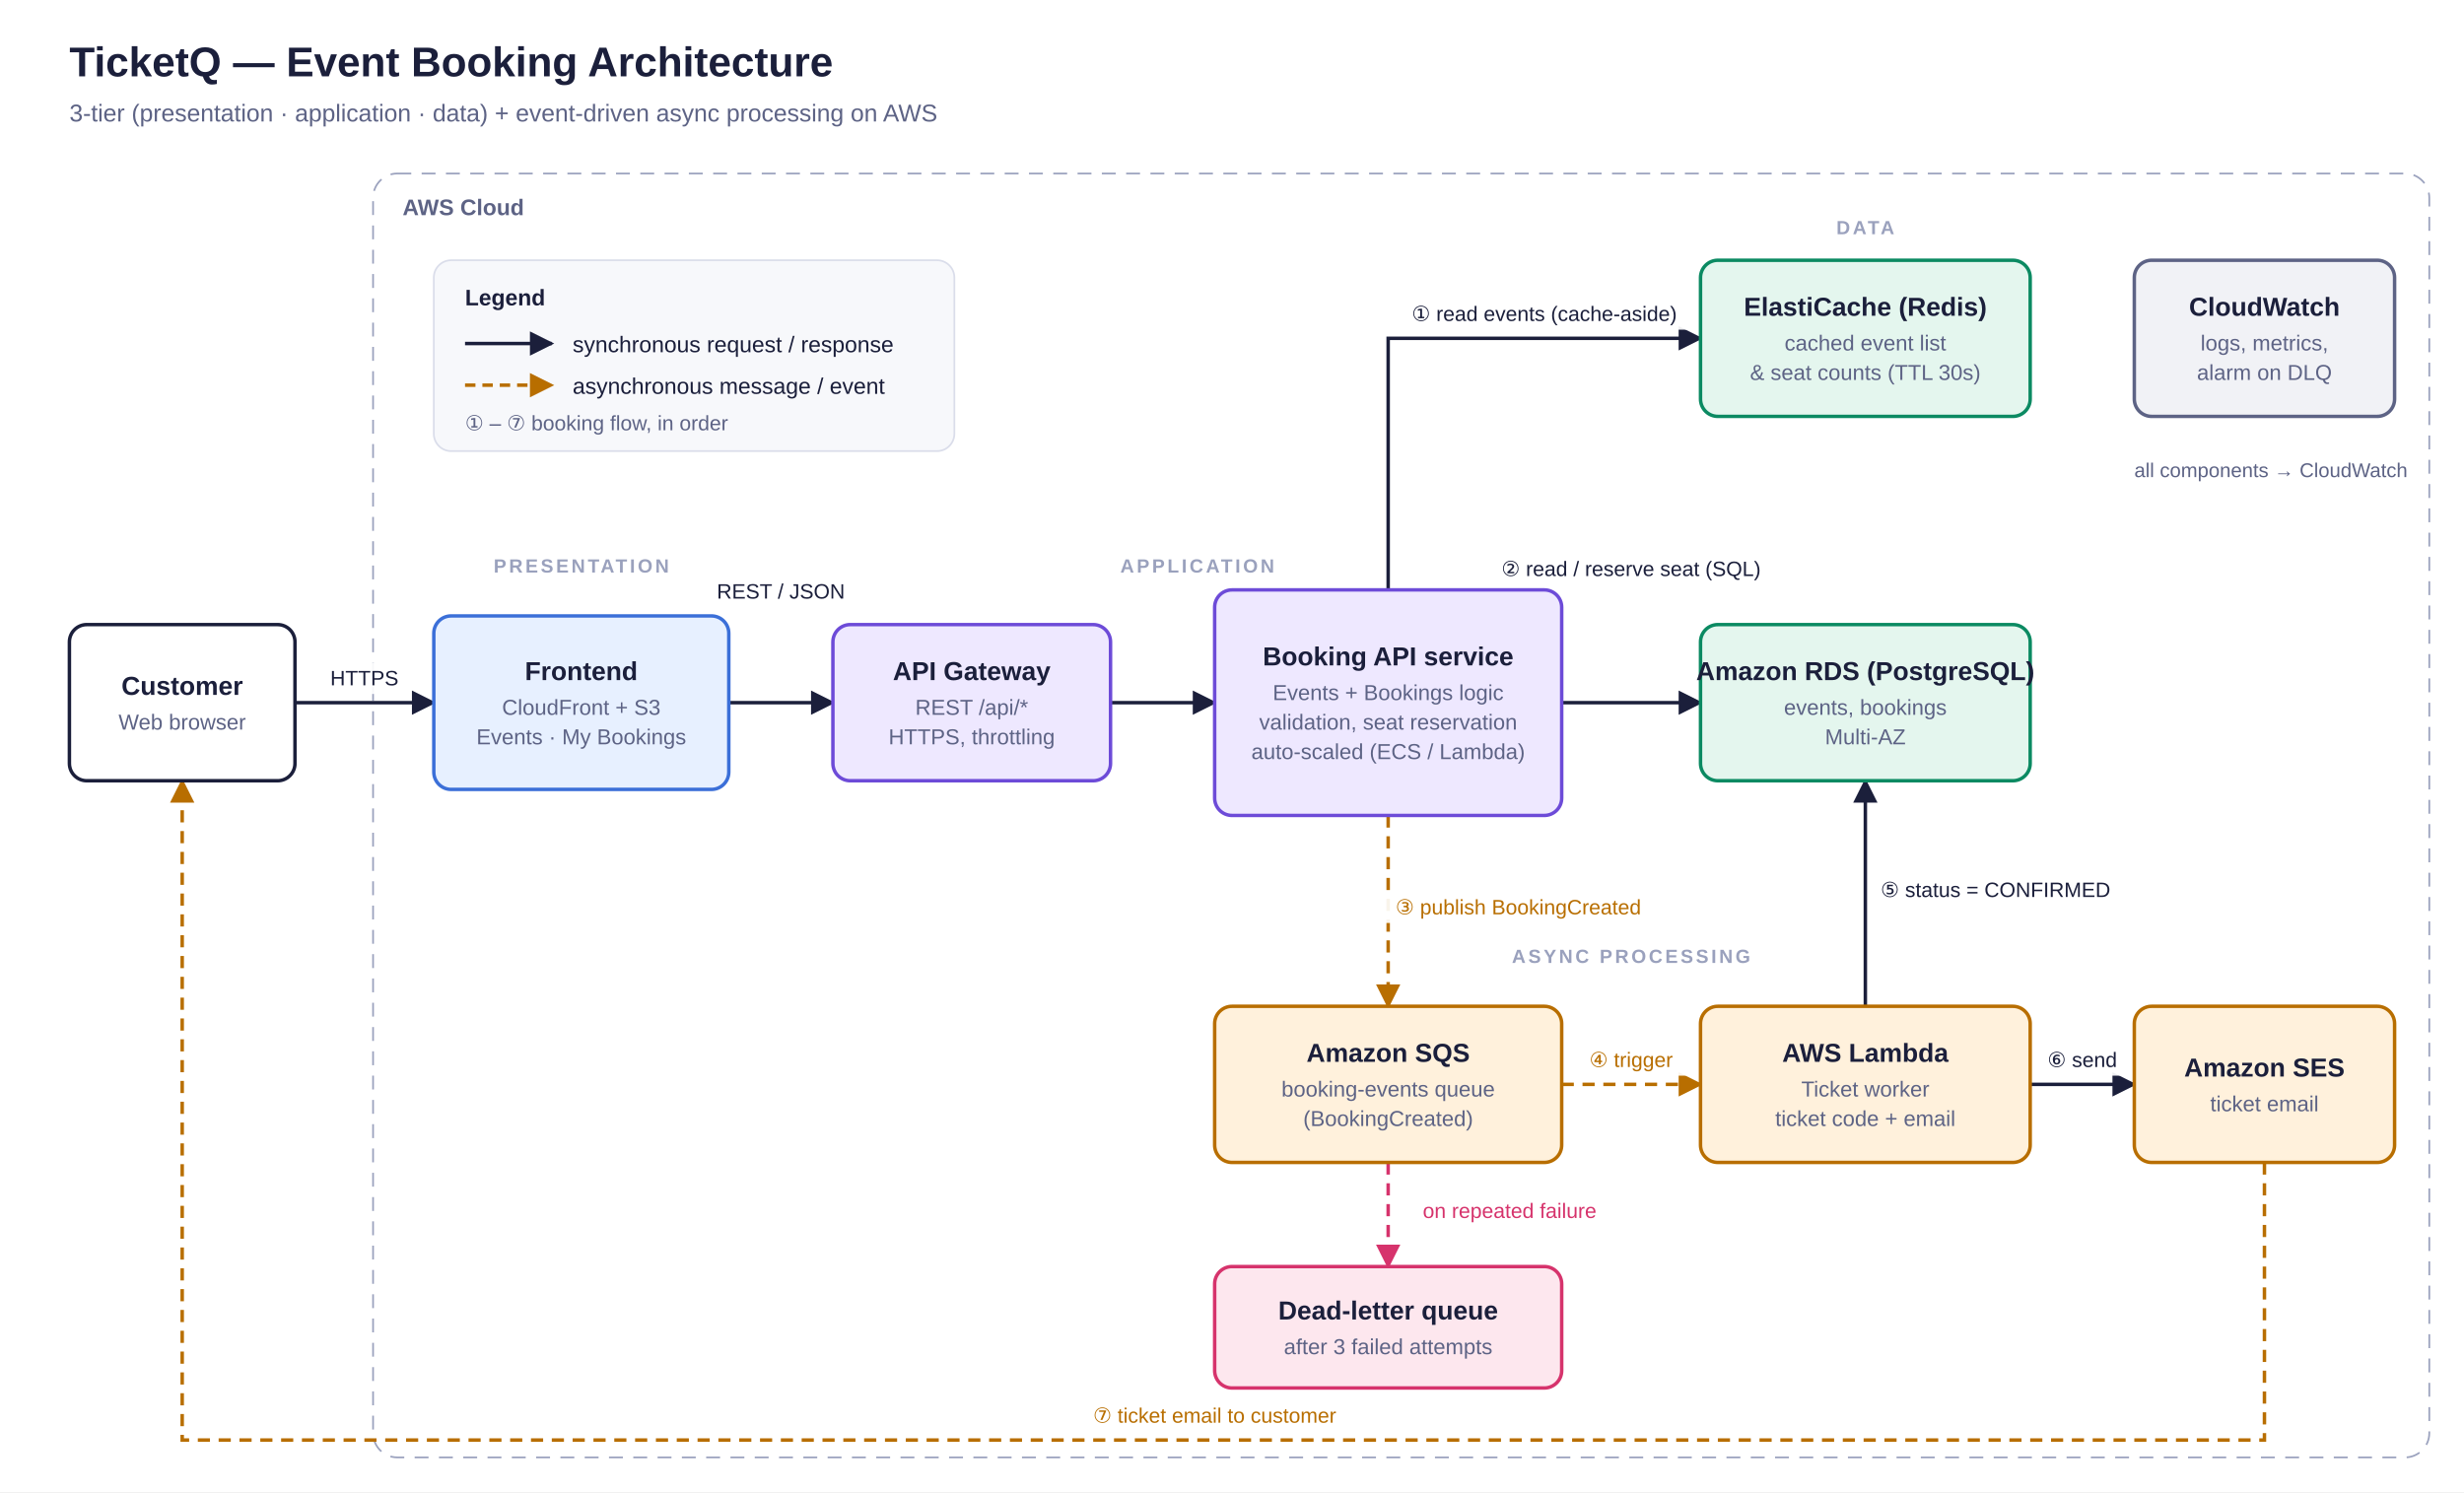
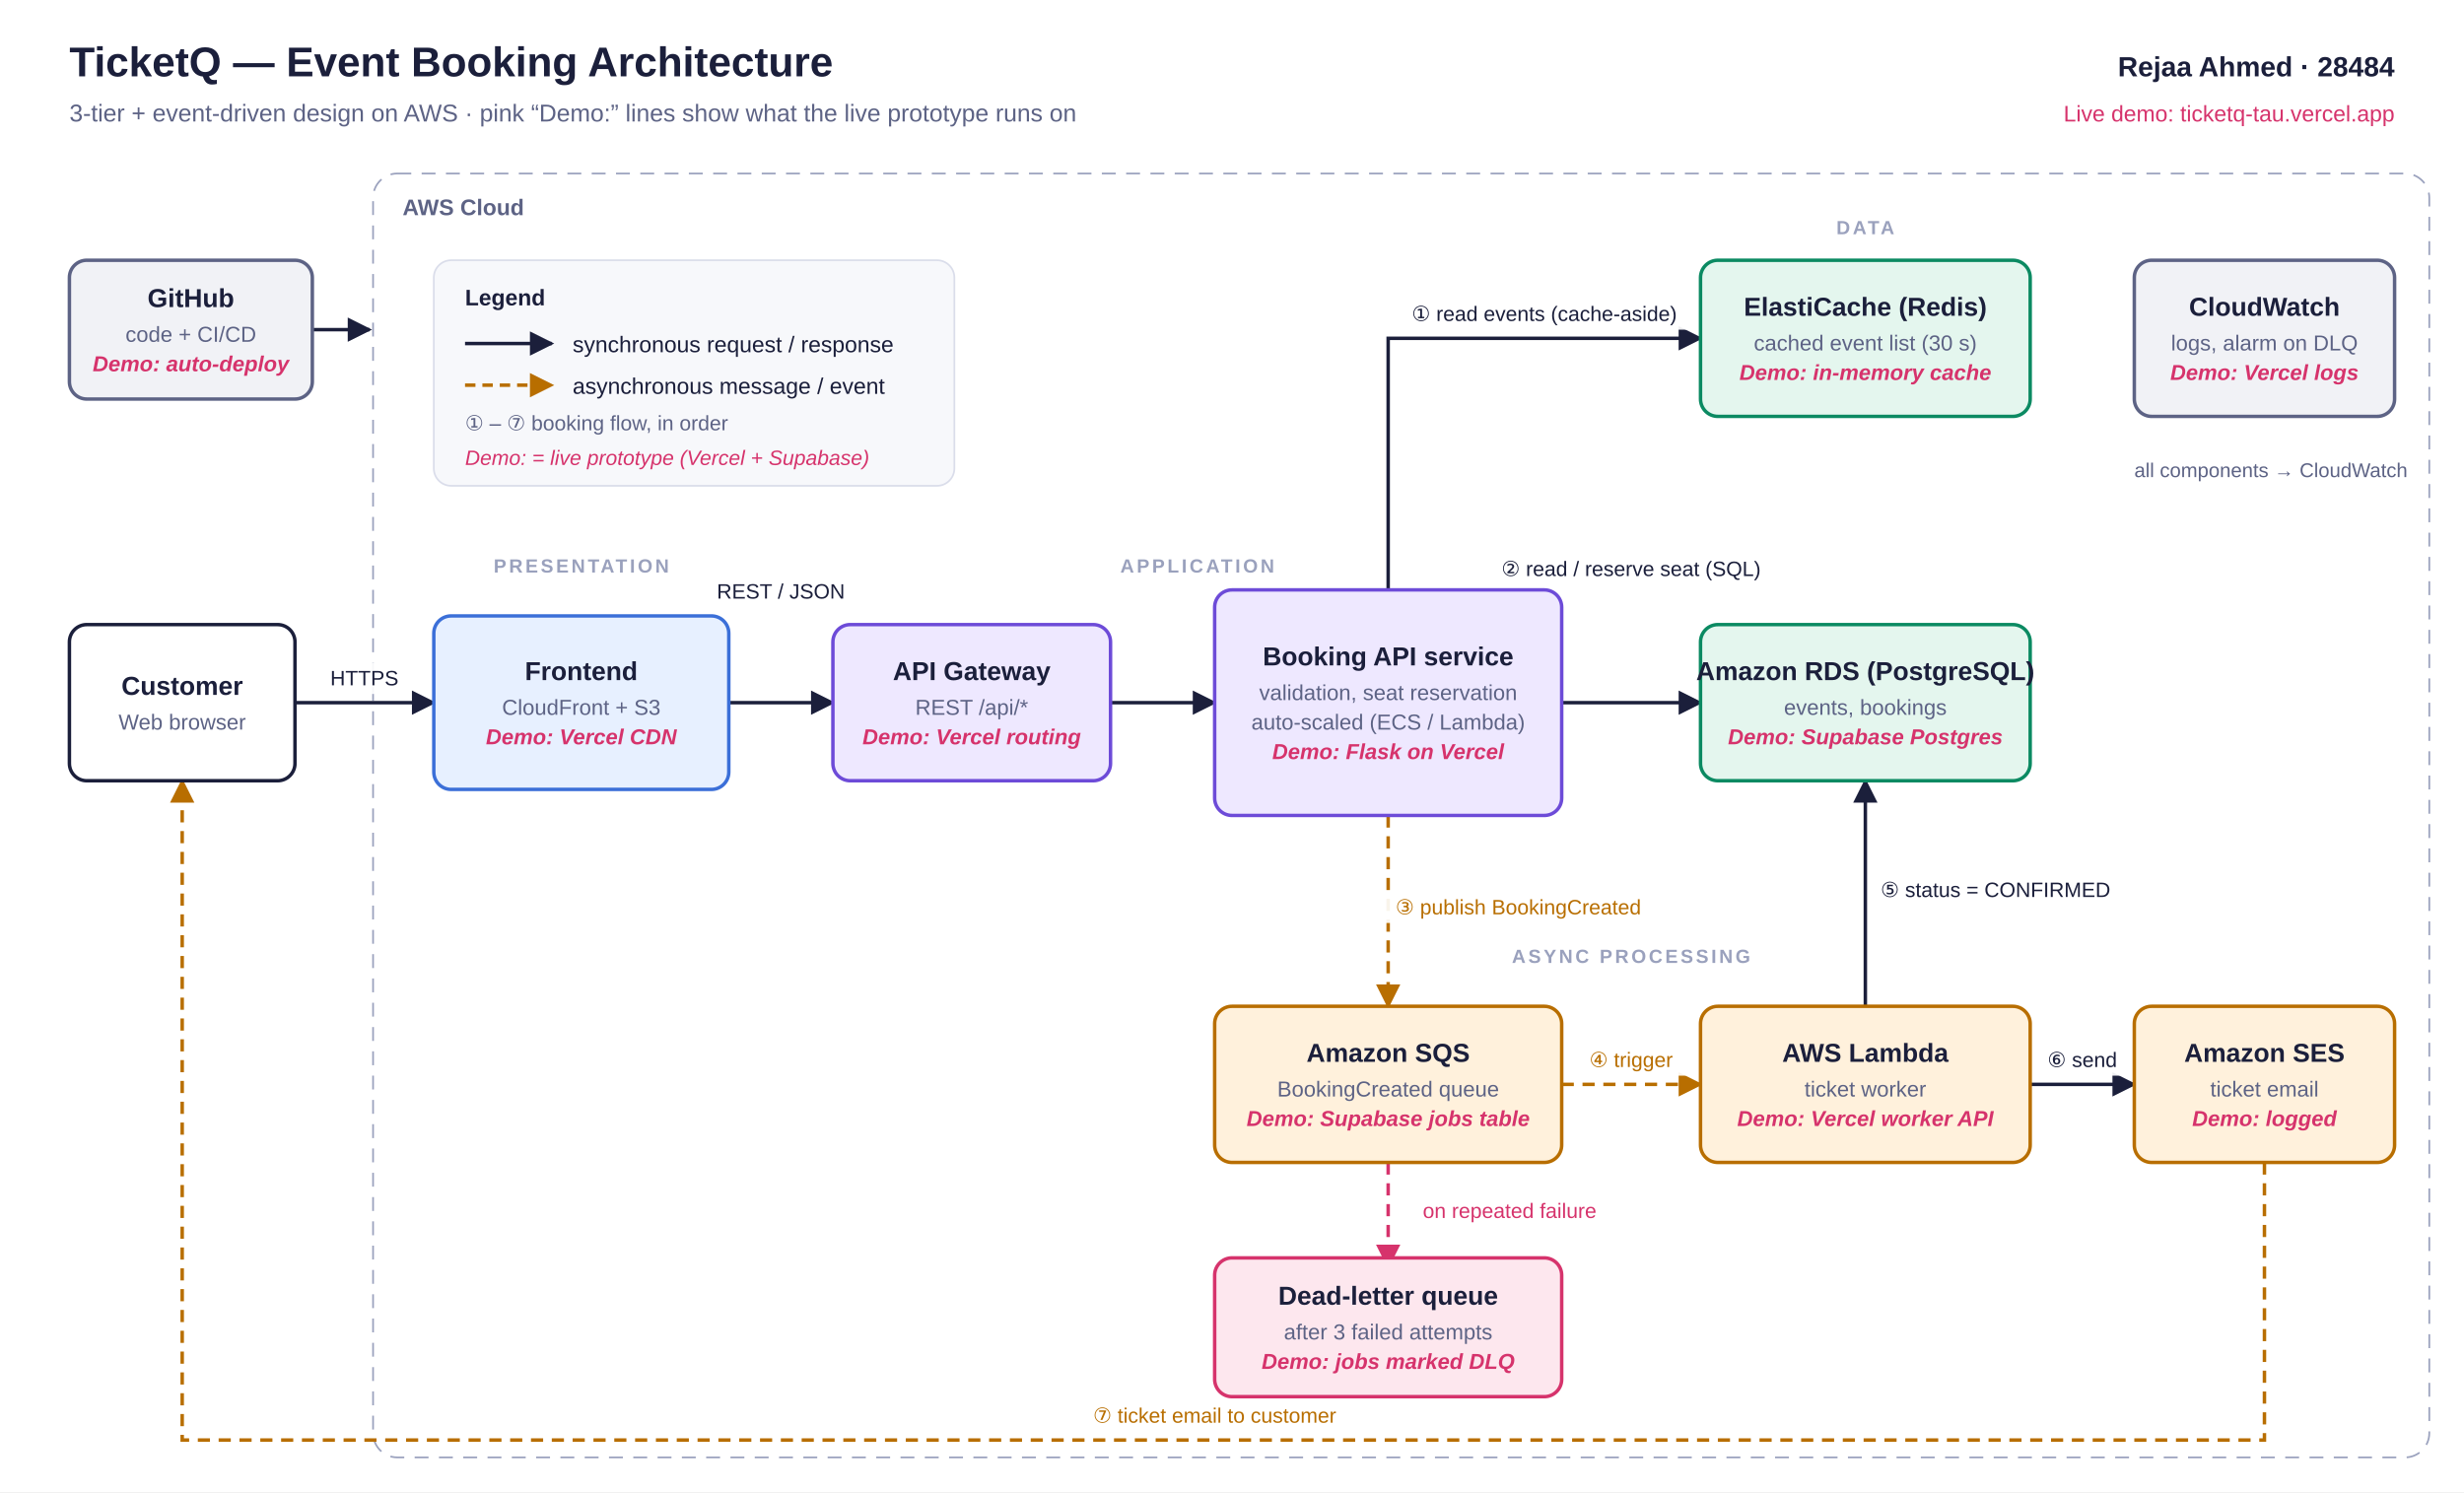
<svg xmlns="http://www.w3.org/2000/svg" width="1420" height="860" viewBox="0 0 1420 860" font-family="Segoe UI, Arial, sans-serif">
  <defs>
    <marker id="a0" viewBox="0 0 10 10" refX="9" refY="5" markerWidth="7" markerHeight="7" orient="auto">
      <path d="M0,0 L10,5 L0,10 z" fill="#1B1F3B" />
    </marker>
    <marker id="a1" viewBox="0 0 10 10" refX="9" refY="5" markerWidth="7" markerHeight="7" orient="auto">
      <path d="M0,0 L10,5 L0,10 z" fill="#B86E00" />
    </marker>
    <marker id="a2" viewBox="0 0 10 10" refX="9" refY="5" markerWidth="7" markerHeight="7" orient="auto">
      <path d="M0,0 L10,5 L0,10 z" fill="#D6336C" />
    </marker>
  </defs>
  <rect width="1420" height="860" fill="#FFFFFF" />
  <text x="40" y="44" font-size="24" font-weight="700" fill="#1B1F3B">TicketQ — Event Booking Architecture</text>
-   <text x="40" y="70" font-size="14" fill="#5D6385">3-tier (presentation · application · data) + event-driven async processing on AWS</text>
+   <text x="40" y="70" font-size="14" fill="#5D6385">3-tier + event-driven design on AWS · pink “Demo:” lines show what the live prototype runs on</text>
+   <text x="1380" y="44" font-size="16" font-weight="700" fill="#1B1F3B" text-anchor="end">Rejaa Ahmed · 28484</text>
+   <text x="1380" y="70" font-size="13" fill="#D6336C" text-anchor="end">Live demo: ticketq-tau.vercel.app</text>
  <rect x="215" y="100" width="1185" height="740" rx="14" fill="none" stroke="#9AA1BD" stroke-dasharray="8 6" />
  <text x="232" y="124" font-size="13" font-weight="700" fill="#5D6385">AWS Cloud</text>
  <text x="335" y="330" font-size="11" font-weight="700" letter-spacing="1.5" fill="#9AA1BD" text-anchor="middle">PRESENTATION</text>
  <text x="690" y="330" font-size="11" font-weight="700" letter-spacing="1.5" fill="#9AA1BD" text-anchor="middle">APPLICATION</text>
  <text x="1075" y="135" font-size="11" font-weight="700" letter-spacing="1.5" fill="#9AA1BD" text-anchor="middle">DATA</text>
  <text x="940" y="555" font-size="11" font-weight="700" letter-spacing="1.5" fill="#9AA1BD" text-anchor="middle">ASYNC PROCESSING</text>
-   <rect x="250" y="150" width="300" height="110" rx="10" fill="#F7F8FB" stroke="#DADDEA" />
+   <rect x="250" y="150" width="300" height="130" rx="10" fill="#F7F8FB" stroke="#DADDEA" />
  <text x="268" y="176" font-size="13" font-weight="700" fill="#1B1F3B">Legend</text>
  <line x1="268" y1="198" x2="318" y2="198" stroke="#1B1F3B" stroke-width="2" marker-end="url(#a0)" />
  <text x="330" y="203" font-size="13" fill="#1B1F3B">synchronous request / response</text>
  <line x1="268" y1="222" x2="318" y2="222" stroke="#B86E00" stroke-width="2" stroke-dasharray="6 4" marker-end="url(#a1)" />
  <text x="330" y="227" font-size="13" fill="#1B1F3B">asynchronous message / event</text>
  <text x="268" y="248" font-size="12" fill="#5D6385">① – ⑦ booking flow, in order</text>
+   <text x="268" y="268" font-size="12" font-style="italic" fill="#D6336C">Demo: = live prototype (Vercel + Supabase)</text>
  <polyline points="170,405 250,405" fill="none" stroke="#1B1F3B" stroke-width="2" marker-end="url(#a0)" />
  <rect x="188.5" y="382" width="43.0" height="18" rx="4" fill="#FFFFFF" opacity="0.92" />
  <text x="210" y="395" font-size="12" fill="#1B1F3B" text-anchor="middle">HTTPS</text>
  <polyline points="420,405 480,405" fill="none" stroke="#1B1F3B" stroke-width="2" marker-end="url(#a0)" />
  <rect x="408.7" y="332" width="82.6" height="18" rx="4" fill="#FFFFFF" opacity="0.92" />
  <text x="450" y="345" font-size="12" fill="#1B1F3B" text-anchor="middle">REST / JSON</text>
  <polyline points="640,405 700,405" fill="none" stroke="#1B1F3B" stroke-width="2" marker-end="url(#a0)" />
  <polyline points="800,340 800,195 980,195" fill="none" stroke="#1B1F3B" stroke-width="2" marker-end="url(#a0)" />
  <rect x="795.9" y="172" width="188.2" height="18" rx="4" fill="#FFFFFF" opacity="0.92" />
  <text x="890" y="185" font-size="12" fill="#1B1F3B" text-anchor="middle">① read events (cache-aside)</text>
  <polyline points="900,405 980,405" fill="none" stroke="#1B1F3B" stroke-width="2" marker-end="url(#a0)" />
  <rect x="845.9" y="319" width="188.2" height="18" rx="4" fill="#FFFFFF" opacity="0.92" />
  <text x="940" y="332" font-size="12" fill="#1B1F3B" text-anchor="middle">② read / reserve seat (SQL)</text>
  <polyline points="800,470 800,580" fill="none" stroke="#B86E00" stroke-width="2" stroke-dasharray="7 5" marker-end="url(#a1)" />
  <rect x="790.8" y="514" width="168.4" height="18" rx="4" fill="#FFFFFF" opacity="0.92" />
  <text x="875" y="527" font-size="12" fill="#B86E00" text-anchor="middle">③ publish BookingCreated</text>
  <polyline points="900,625 980,625" fill="none" stroke="#B86E00" stroke-width="2" stroke-dasharray="7 5" marker-end="url(#a1)" />
  <rect x="905.3" y="602" width="69.4" height="18" rx="4" fill="#FFFFFF" opacity="0.92" />
  <text x="940" y="615" font-size="12" fill="#B86E00" text-anchor="middle">④ trigger</text>
  <polyline points="1075,580 1075,450" fill="none" stroke="#1B1F3B" stroke-width="2" marker-end="url(#a0)" />
  <rect x="1079.0" y="504" width="142.0" height="18" rx="4" fill="#FFFFFF" opacity="0.92" />
  <text x="1150" y="517" font-size="12" fill="#1B1F3B" text-anchor="middle">⑤ status = CONFIRMED</text>
  <polyline points="1170,625 1230,625" fill="none" stroke="#1B1F3B" stroke-width="2" marker-end="url(#a0)" />
  <rect x="1175.2" y="602" width="49.6" height="18" rx="4" fill="#FFFFFF" opacity="0.92" />
  <text x="1200" y="615" font-size="12" fill="#1B1F3B" text-anchor="middle">⑥ send</text>
  <polyline points="800,670 800,730" fill="none" stroke="#D6336C" stroke-width="2" stroke-dasharray="7 5" marker-end="url(#a2)" />
  <rect x="802.3" y="689" width="135.4" height="18" rx="4" fill="#FFFFFF" opacity="0.92" />
  <text x="870" y="702" font-size="12" fill="#D6336C" text-anchor="middle">on repeated failure</text>
  <polyline points="1305,670 1305,830 105,830 105,450" fill="none" stroke="#B86E00" stroke-width="2" stroke-dasharray="7 5" marker-end="url(#a1)" />
  <rect x="609.2" y="807" width="181.6" height="18" rx="4" fill="#FFFFFF" opacity="0.92" />
  <text x="700" y="820" font-size="12" fill="#B86E00" text-anchor="middle">⑦ ticket email to customer</text>
+   <polyline points="180,190 213,190" fill="none" stroke="#1B1F3B" stroke-width="2" marker-end="url(#a0)" />
  <rect x="40" y="360" width="130" height="90" rx="10" fill="#FFFFFF" stroke="#1B1F3B" stroke-width="2" />
  <text x="105.0" y="400.5" font-size="15" font-weight="700" fill="#1B1F3B" text-anchor="middle">Customer</text>
  <text x="105.0" y="420.5" font-size="12.5" font-weight="400" fill="#5D6385" text-anchor="middle">Web browser</text>
+   <rect x="40" y="150" width="140" height="80" rx="10" fill="#F1F2F6" stroke="#5D6385" stroke-width="2" />
+   <text x="110.0" y="177.0" font-size="15" font-weight="700" fill="#1B1F3B" text-anchor="middle">GitHub</text>
+   <text x="110.0" y="197.0" font-size="12.5" font-weight="400" fill="#5D6385" text-anchor="middle">code + CI/CD</text>
+   <text x="110.0" y="214.0" font-size="12.5" font-weight="600" font-style="italic" fill="#D6336C" text-anchor="middle">Demo: auto-deploy</text>
  <rect x="250" y="355" width="170" height="100" rx="10" fill="#E7F0FF" stroke="#3B6FD8" stroke-width="2" />
  <text x="335.0" y="392.0" font-size="15" font-weight="700" fill="#1B1F3B" text-anchor="middle">Frontend</text>
  <text x="335.0" y="412.0" font-size="12.5" font-weight="400" fill="#5D6385" text-anchor="middle">CloudFront + S3</text>
-   <text x="335.0" y="429.0" font-size="12.5" font-weight="400" fill="#5D6385" text-anchor="middle">Events · My Bookings</text>
+   <text x="335.0" y="429.0" font-size="12.5" font-weight="600" font-style="italic" fill="#D6336C" text-anchor="middle">Demo: Vercel CDN</text>
  <rect x="480" y="360" width="160" height="90" rx="10" fill="#EEE8FF" stroke="#6D4BD8" stroke-width="2" />
  <text x="560.0" y="392.0" font-size="15" font-weight="700" fill="#1B1F3B" text-anchor="middle">API Gateway</text>
  <text x="560.0" y="412.0" font-size="12.5" font-weight="400" fill="#5D6385" text-anchor="middle">REST  /api/*</text>
-   <text x="560.0" y="429.0" font-size="12.5" font-weight="400" fill="#5D6385" text-anchor="middle">HTTPS, throttling</text>
+   <text x="560.0" y="429.0" font-size="12.5" font-weight="600" font-style="italic" fill="#D6336C" text-anchor="middle">Demo: Vercel routing</text>
  <rect x="700" y="340" width="200" height="130" rx="10" fill="#EEE8FF" stroke="#6D4BD8" stroke-width="2" />
  <text x="800.0" y="383.5" font-size="15" font-weight="700" fill="#1B1F3B" text-anchor="middle">Booking API service</text>
-   <text x="800.0" y="403.5" font-size="12.5" font-weight="400" fill="#5D6385" text-anchor="middle">Events + Bookings logic</text>
-   <text x="800.0" y="420.5" font-size="12.5" font-weight="400" fill="#5D6385" text-anchor="middle">validation, seat reservation</text>
-   <text x="800.0" y="437.5" font-size="12.5" font-weight="400" fill="#5D6385" text-anchor="middle">auto-scaled (ECS / Lambda)</text>
+   <text x="800.0" y="403.5" font-size="12.5" font-weight="400" fill="#5D6385" text-anchor="middle">validation, seat reservation</text>
+   <text x="800.0" y="420.5" font-size="12.5" font-weight="400" fill="#5D6385" text-anchor="middle">auto-scaled (ECS / Lambda)</text>
+   <text x="800.0" y="437.5" font-size="12.5" font-weight="600" font-style="italic" fill="#D6336C" text-anchor="middle">Demo: Flask on Vercel</text>
  <rect x="980" y="150" width="190" height="90" rx="10" fill="#E4F6EE" stroke="#0B8A62" stroke-width="2" />
  <text x="1075.0" y="182.0" font-size="15" font-weight="700" fill="#1B1F3B" text-anchor="middle">ElastiCache (Redis)</text>
-   <text x="1075.0" y="202.0" font-size="12.5" font-weight="400" fill="#5D6385" text-anchor="middle">cached event list</text>
-   <text x="1075.0" y="219.0" font-size="12.5" font-weight="400" fill="#5D6385" text-anchor="middle">&amp; seat counts (TTL 30s)</text>
+   <text x="1075.0" y="202.0" font-size="12.5" font-weight="400" fill="#5D6385" text-anchor="middle">cached event list (30 s)</text>
+   <text x="1075.0" y="219.0" font-size="12.5" font-weight="600" font-style="italic" fill="#D6336C" text-anchor="middle">Demo: in-memory cache</text>
  <rect x="980" y="360" width="190" height="90" rx="10" fill="#E4F6EE" stroke="#0B8A62" stroke-width="2" />
  <text x="1075.0" y="392.0" font-size="15" font-weight="700" fill="#1B1F3B" text-anchor="middle">Amazon RDS (PostgreSQL)</text>
  <text x="1075.0" y="412.0" font-size="12.5" font-weight="400" fill="#5D6385" text-anchor="middle">events, bookings</text>
-   <text x="1075.0" y="429.0" font-size="12.5" font-weight="400" fill="#5D6385" text-anchor="middle">Multi-AZ</text>
+   <text x="1075.0" y="429.0" font-size="12.5" font-weight="600" font-style="italic" fill="#D6336C" text-anchor="middle">Demo: Supabase Postgres</text>
  <rect x="700" y="580" width="200" height="90" rx="10" fill="#FFF1DC" stroke="#B86E00" stroke-width="2" />
  <text x="800.0" y="612.0" font-size="15" font-weight="700" fill="#1B1F3B" text-anchor="middle">Amazon SQS</text>
-   <text x="800.0" y="632.0" font-size="12.5" font-weight="400" fill="#5D6385" text-anchor="middle">booking-events queue</text>
-   <text x="800.0" y="649.0" font-size="12.5" font-weight="400" fill="#5D6385" text-anchor="middle">(BookingCreated)</text>
+   <text x="800.0" y="632.0" font-size="12.5" font-weight="400" fill="#5D6385" text-anchor="middle">BookingCreated queue</text>
+   <text x="800.0" y="649.0" font-size="12.5" font-weight="600" font-style="italic" fill="#D6336C" text-anchor="middle">Demo: Supabase jobs table</text>
  <rect x="980" y="580" width="190" height="90" rx="10" fill="#FFF1DC" stroke="#B86E00" stroke-width="2" />
  <text x="1075.0" y="612.0" font-size="15" font-weight="700" fill="#1B1F3B" text-anchor="middle">AWS Lambda</text>
-   <text x="1075.0" y="632.0" font-size="12.5" font-weight="400" fill="#5D6385" text-anchor="middle">Ticket worker</text>
-   <text x="1075.0" y="649.0" font-size="12.5" font-weight="400" fill="#5D6385" text-anchor="middle">ticket code + email</text>
+   <text x="1075.0" y="632.0" font-size="12.5" font-weight="400" fill="#5D6385" text-anchor="middle">ticket worker</text>
+   <text x="1075.0" y="649.0" font-size="12.5" font-weight="600" font-style="italic" fill="#D6336C" text-anchor="middle">Demo: Vercel worker API</text>
  <rect x="1230" y="580" width="150" height="90" rx="10" fill="#FFF1DC" stroke="#B86E00" stroke-width="2" />
-   <text x="1305.0" y="620.5" font-size="15" font-weight="700" fill="#1B1F3B" text-anchor="middle">Amazon SES</text>
-   <text x="1305.0" y="640.5" font-size="12.5" font-weight="400" fill="#5D6385" text-anchor="middle">ticket email</text>
-   <rect x="700" y="730" width="200" height="70" rx="10" fill="#FDE7EE" stroke="#D6336C" stroke-width="2" />
-   <text x="800.0" y="760.5" font-size="15" font-weight="700" fill="#1B1F3B" text-anchor="middle">Dead-letter queue</text>
-   <text x="800.0" y="780.5" font-size="12.5" font-weight="400" fill="#5D6385" text-anchor="middle">after 3 failed attempts</text>
+   <text x="1305.0" y="612.0" font-size="15" font-weight="700" fill="#1B1F3B" text-anchor="middle">Amazon SES</text>
+   <text x="1305.0" y="632.0" font-size="12.5" font-weight="400" fill="#5D6385" text-anchor="middle">ticket email</text>
+   <text x="1305.0" y="649.0" font-size="12.5" font-weight="600" font-style="italic" fill="#D6336C" text-anchor="middle">Demo: logged</text>
+   <rect x="700" y="725" width="200" height="80" rx="10" fill="#FDE7EE" stroke="#D6336C" stroke-width="2" />
+   <text x="800.0" y="752.0" font-size="15" font-weight="700" fill="#1B1F3B" text-anchor="middle">Dead-letter queue</text>
+   <text x="800.0" y="772.0" font-size="12.5" font-weight="400" fill="#5D6385" text-anchor="middle">after 3 failed attempts</text>
+   <text x="800.0" y="789.0" font-size="12.5" font-weight="600" font-style="italic" fill="#D6336C" text-anchor="middle">Demo: jobs marked DLQ</text>
  <rect x="1230" y="150" width="150" height="90" rx="10" fill="#F1F2F6" stroke="#5D6385" stroke-width="2" />
  <text x="1305.0" y="182.0" font-size="15" font-weight="700" fill="#1B1F3B" text-anchor="middle">CloudWatch</text>
-   <text x="1305.0" y="202.0" font-size="12.5" font-weight="400" fill="#5D6385" text-anchor="middle">logs, metrics,</text>
-   <text x="1305.0" y="219.0" font-size="12.5" font-weight="400" fill="#5D6385" text-anchor="middle">alarm on DLQ</text>
+   <text x="1305.0" y="202.0" font-size="12.5" font-weight="400" fill="#5D6385" text-anchor="middle">logs, alarm on DLQ</text>
+   <text x="1305.0" y="219.0" font-size="12.5" font-weight="600" font-style="italic" fill="#D6336C" text-anchor="middle">Demo: Vercel logs</text>
  <text x="1230" y="275" font-size="11.5" fill="#5D6385">all components → CloudWatch</text>
</svg>
